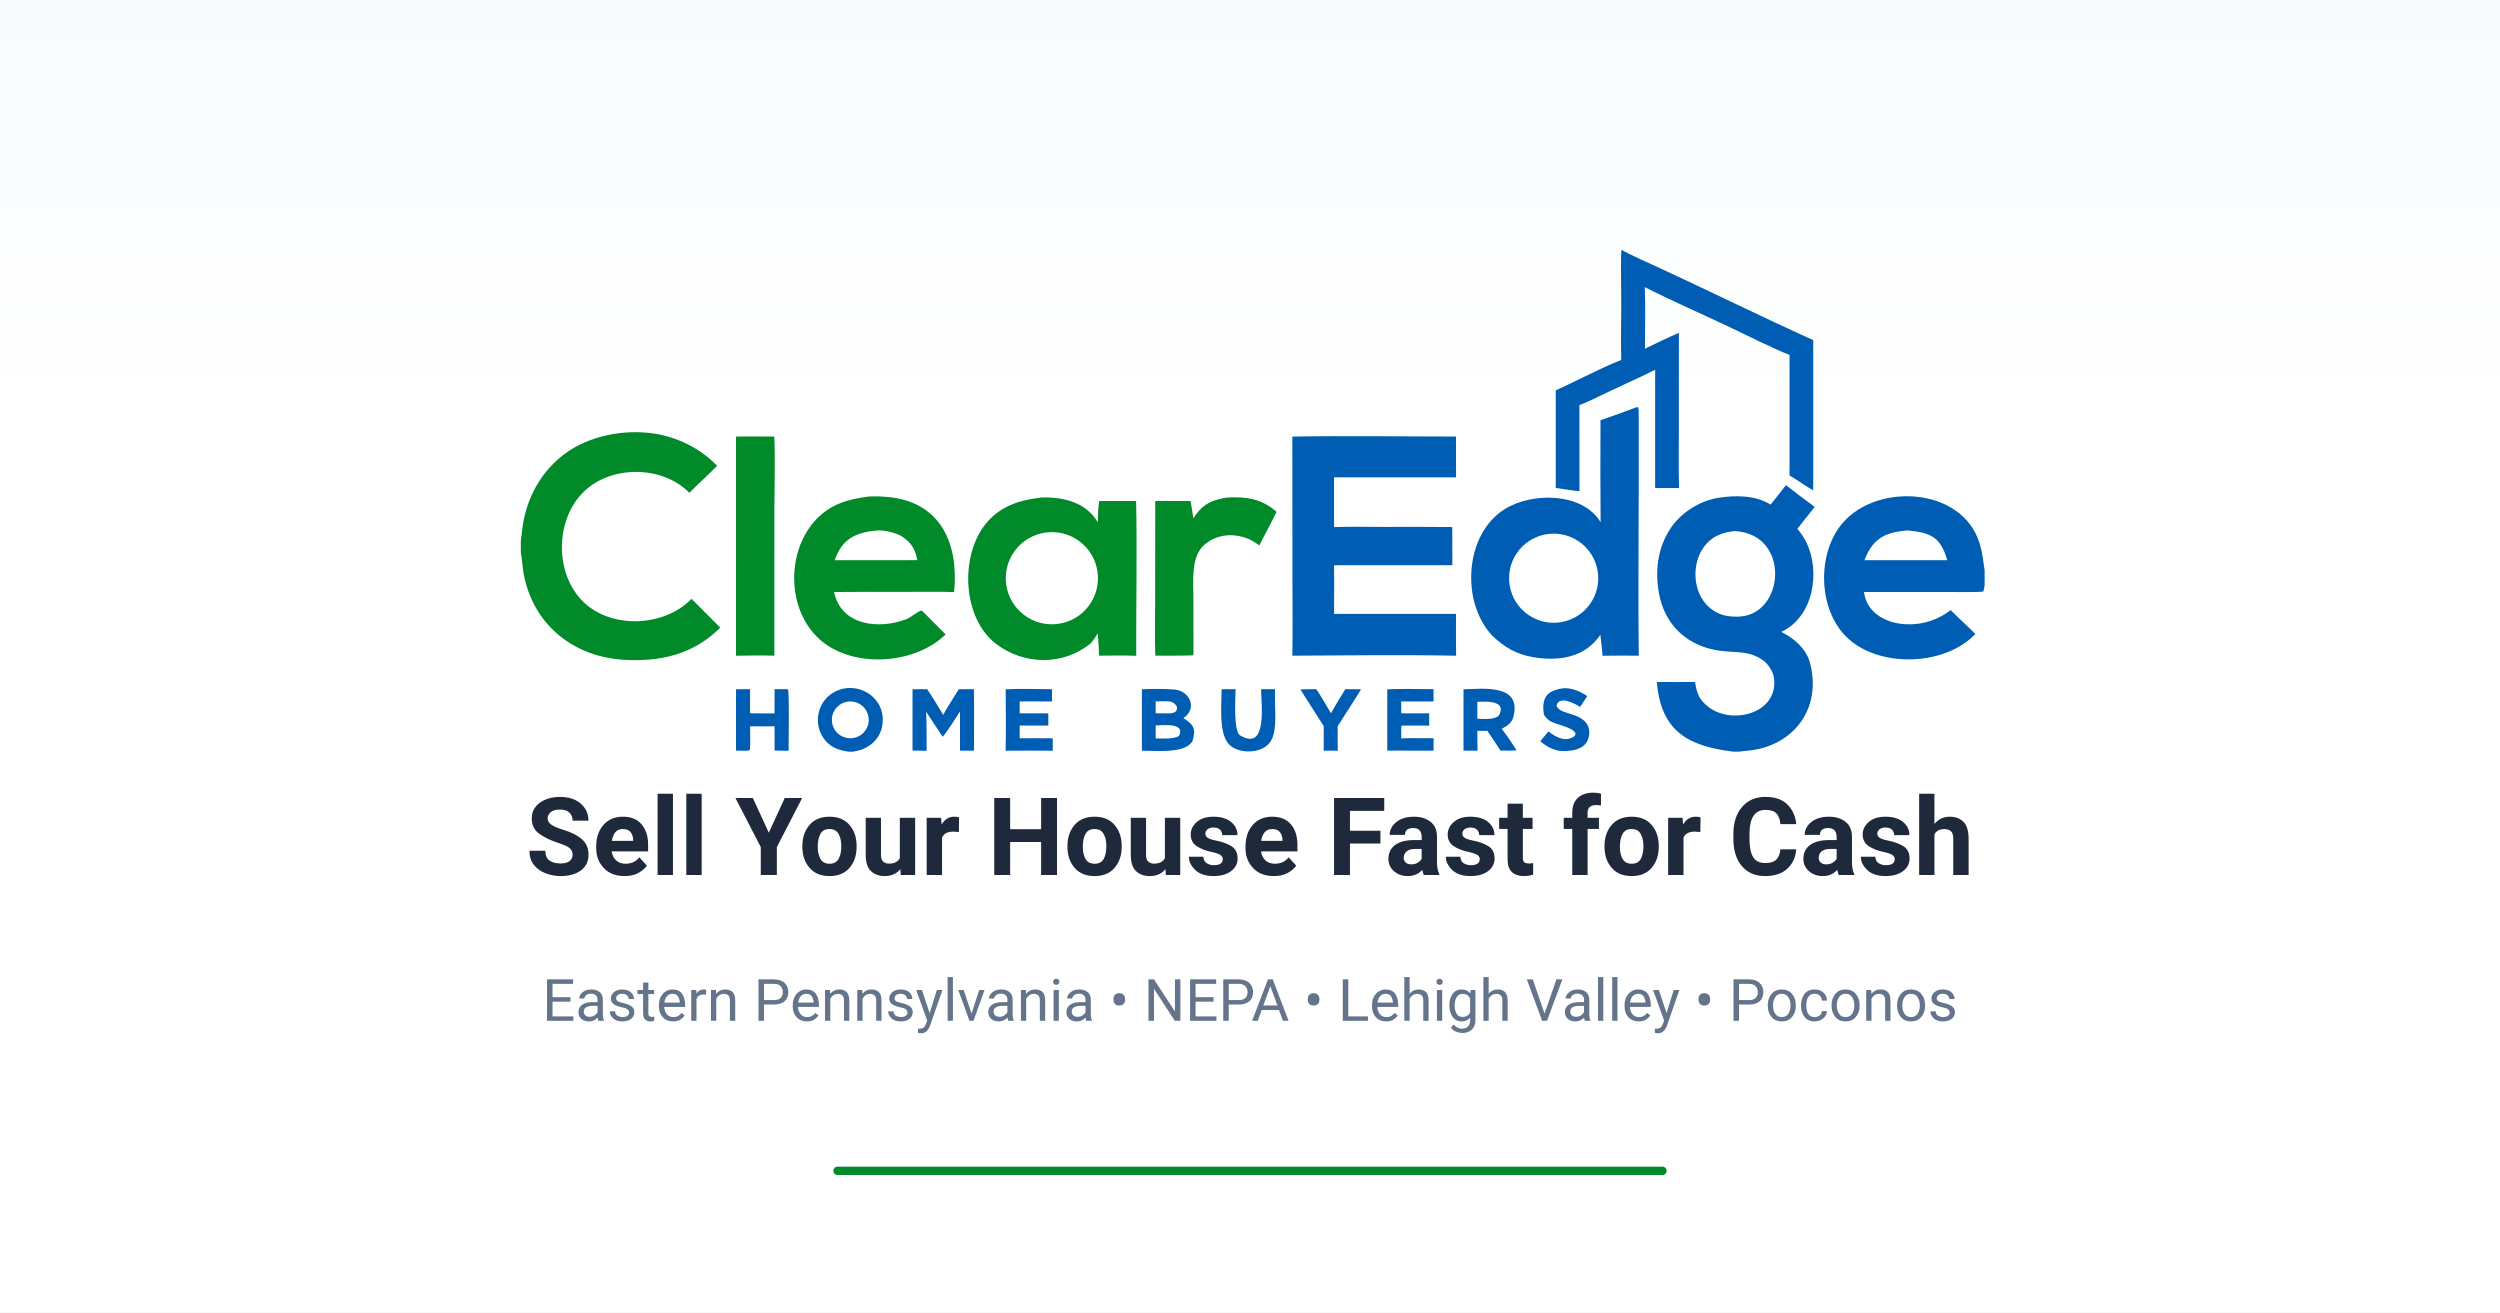
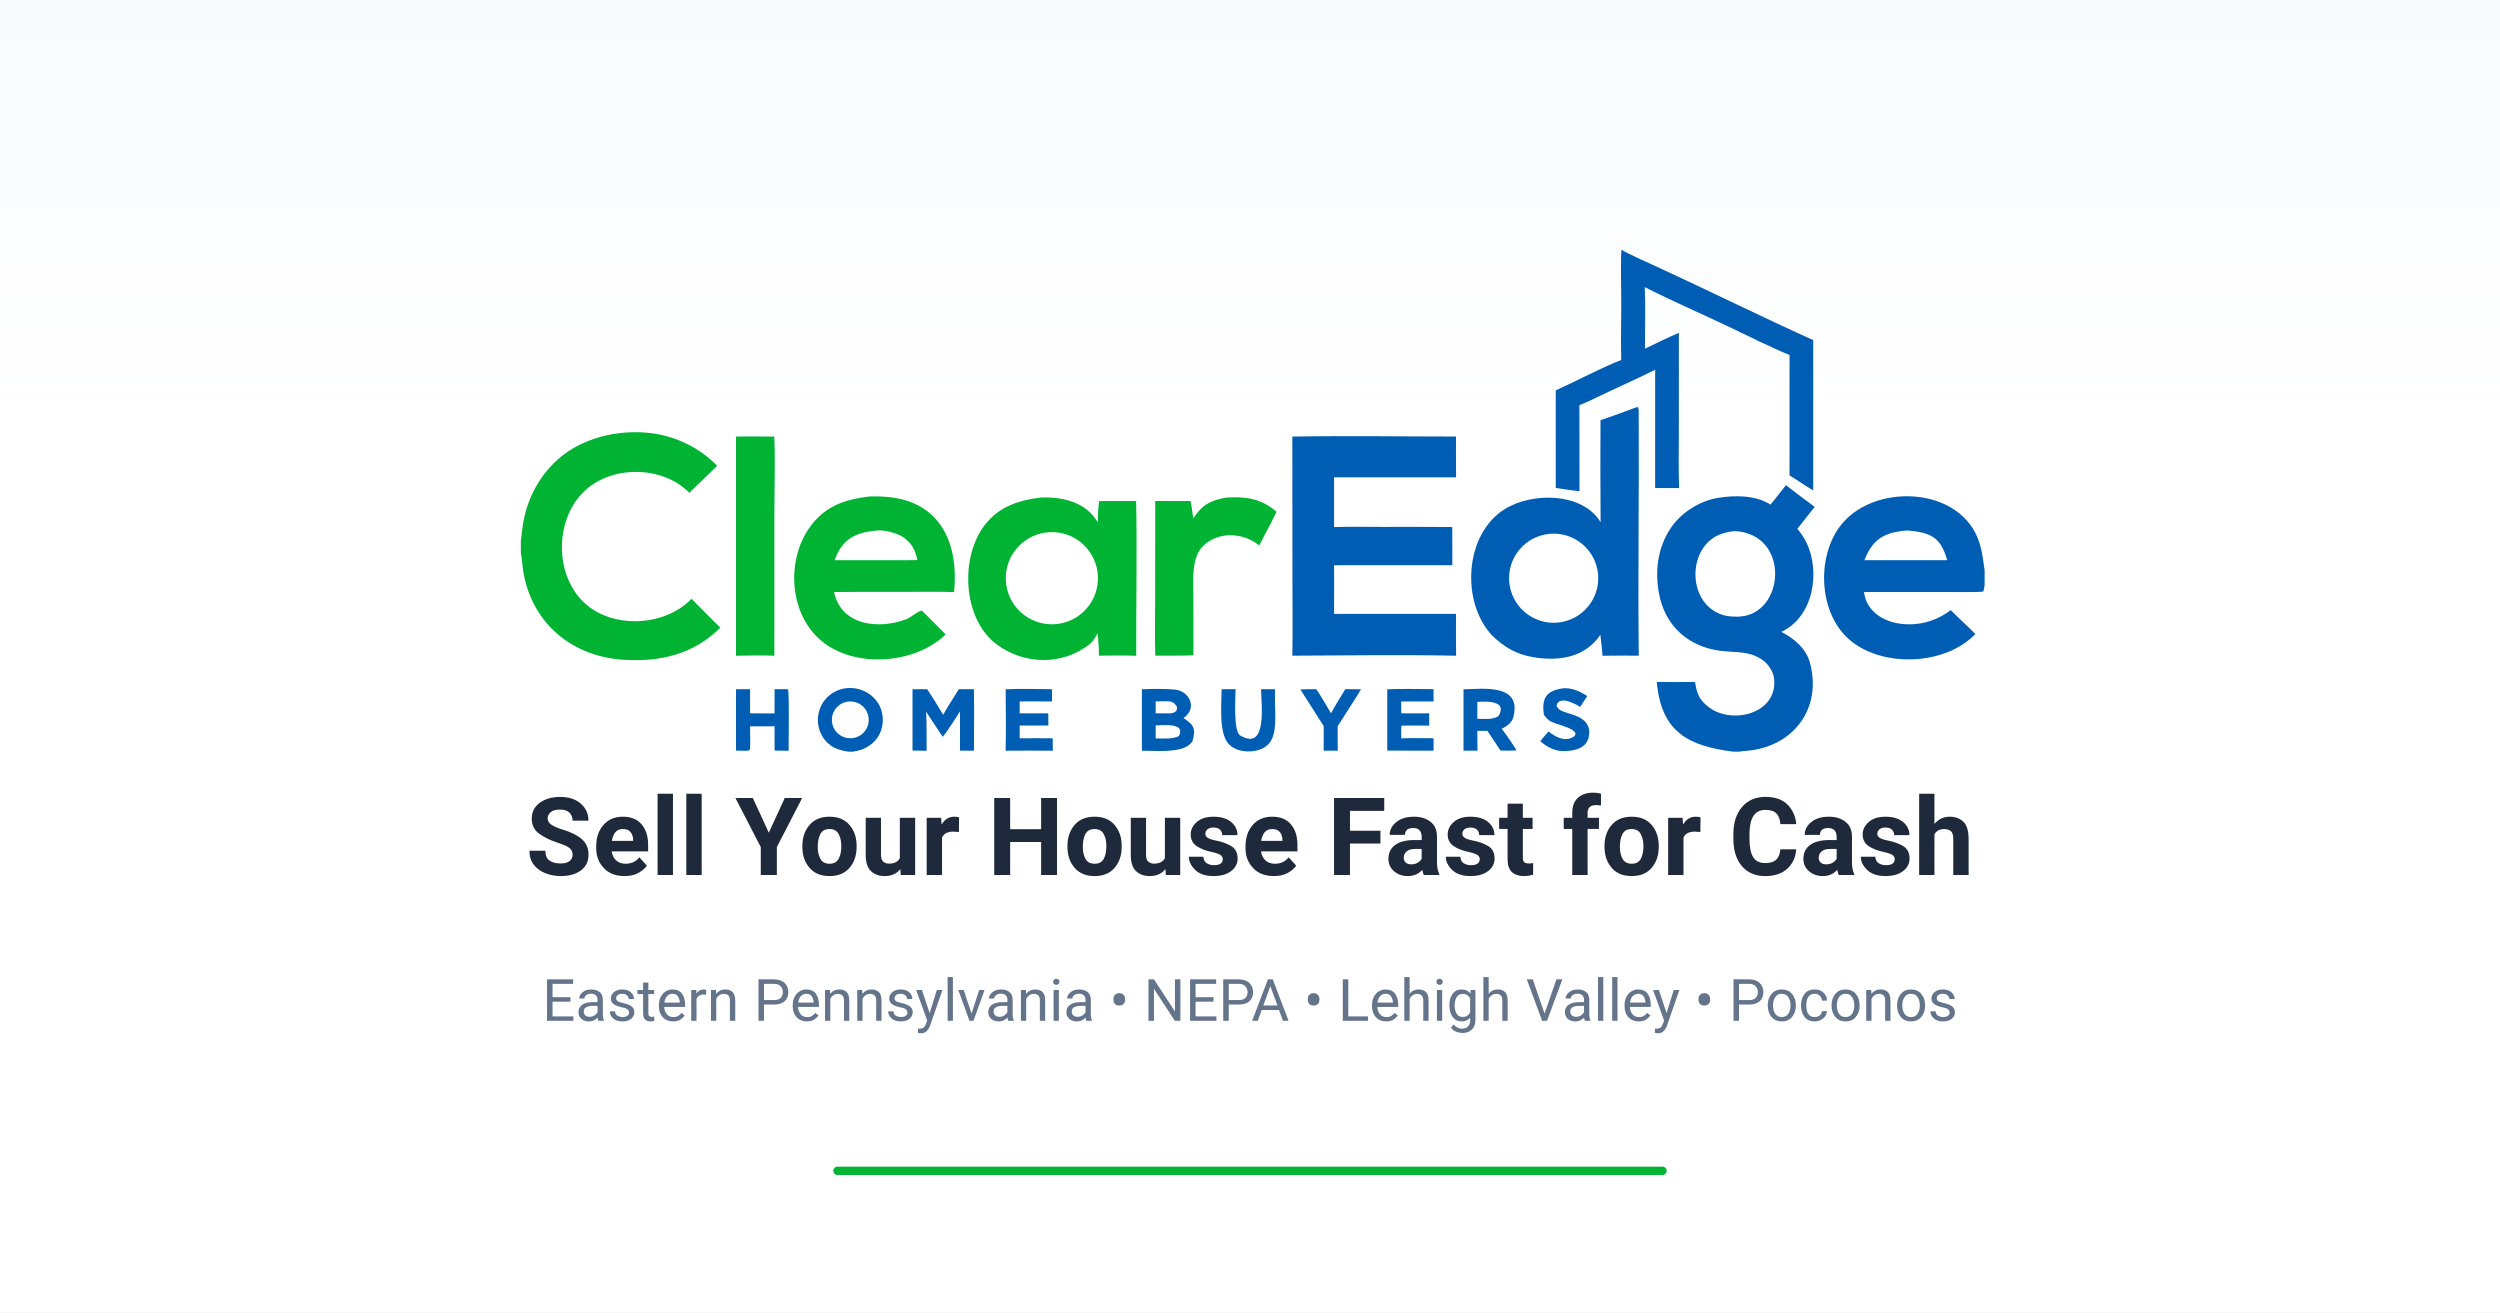
<svg xmlns="http://www.w3.org/2000/svg" width="1200" height="630" viewBox="0 0 1200 630">
  <rect width="1200" height="630" fill="#ffffff" />
  <defs>
    <linearGradient id="topGradient" x1="0%" y1="0%" x2="0%" y2="100%">
      <stop offset="0%" style="stop-color:#f8fafc;stop-opacity:1" />
      <stop offset="100%" style="stop-color:#ffffff;stop-opacity:1" />
    </linearGradient>
  </defs>
  <rect width="1200" height="200" fill="url(#topGradient)" />
  <g transform="translate(250, 120) scale(0.43)">
    <path fill="#005db4" d="m1245.56 175.457 1.06-.038c1.32 1.311 1.22 2.672 1.23 4.593.51 90.897-.93 181.989.07 272.867-13.48-.192-26.98-.168-40.46.072-.27-6.562-1.75-16.32-2.4-23.364a68.6 68.6 0 0 1-6.31 7.802c-17.92 19.064-44.8 21.261-69.18 17.033-18.95-3.284-31.65-11.105-45.28-24-35.13-37.407-31.05-113.321 14.23-141.315 30.66-18.947 86.73-18.658 106.81 14.793-.31-37.952-.35-75.906-.11-113.859 13.51-4.68 26.96-9.542 40.34-14.584m-83.55 239.833c26.97-5.007 44.81-30.903 39.86-57.885s-30.81-44.866-57.81-39.977c-27.08 4.904-45.04 30.858-40.07 57.924 4.96 27.066 30.96 44.961 58.02 39.938" />
-     <path fill="#008a29" d="M581.006 276.286c24.077-.811 50.209 5.243 63.031 27.78.204-8.588.261-15.372 1.569-23.834l41.212-.051c1.201 55.924-.1 116.483.124 172.801-13.778-.572-27.79-.27-41.594-.136.174-6.647-.917-17.817-1.321-24.9-2.754 4.59-4.108 6.676-7.522 10.768-30.39 25.401-74.316 24.853-105.62 1.287-37.974-28.587-40.967-97.71-12.397-133.774 16.083-20.301 37.92-27.043 62.518-29.941m14.566 141.459c28.239-1.53 49.95-25.56 48.612-53.804-1.337-28.245-25.222-50.116-53.48-48.971-28.532 1.155-50.665 25.319-49.315 53.837s25.669 50.483 54.183 48.938" />
+     <path fill="#00b332" d="M581.006 276.286c24.077-.811 50.209 5.243 63.031 27.78.204-8.588.261-15.372 1.569-23.834l41.212-.051c1.201 55.924-.1 116.483.124 172.801-13.778-.572-27.79-.27-41.594-.136.174-6.647-.917-17.817-1.321-24.9-2.754 4.59-4.108 6.676-7.522 10.768-30.39 25.401-74.316 24.853-105.62 1.287-37.974-28.587-40.967-97.71-12.397-133.774 16.083-20.301 37.92-27.043 62.518-29.941m14.566 141.459c28.239-1.53 49.95-25.56 48.612-53.804-1.337-28.245-25.222-50.116-53.48-48.971-28.532 1.155-50.665 25.319-49.315 53.837s25.669 50.483 54.183 48.938" />
    <path fill="#005db4" d="M861.228 208.273c59.703-1.069 122.702-.037 182.682-.046-.08 15.174-.04 30.349.11 45.523l-136.246.009-.002 55.531c17.436-.575 36.814-.181 54.368-.184a6990 6990 0 0 1 77.58.146c-.05 14.207-.01 28.414.11 42.62l-99.562-.023-32.551.049c.359 17.749.049 36.487.043 54.311l136.15-.014c-.1 15.562-.05 31.125.12 46.686-59.073-1.155-123.586-.347-182.818-.019.586-28.978.101-59.601.104-88.683z" />
-     <path fill="#008a29" d="M385.935 275.531c5.073-.992 17.512-.369 22.953.099 60.165 5.166 80.187 52.731 74.733 106.234-17.786-.604-37.283-.239-55.173-.243a6504 6504 0 0 0-78.769.168c7.841 37.867 50.507 42.054 81.11 30.156 4.433-1.724 12.925-9.182 16.657-9.408l3.055 2.804 23.71 23.776c-33.192 32.331-97.199 37.713-134.791 10.259-53.895-39.361-43.181-140.315 24.56-159.311 7.989-2.24 13.581-3.392 21.955-4.534m-35.579 70.708 45.777.004 46.566-.013c-2.621-12.019-5.902-18.509-16.467-25.991-6.014-4.259-20.706-7.774-27.82-7.21-24.054 2.073-39.617 8.834-48.056 33.21" />
-     <path fill="#008a29" d="M788.048 276.3c21.508-1.139 38.817 1.168 55.547 16.005-5.749 11.953-13.211 25.545-19.349 37.539-17.936-14.574-44.813-15.981-62.033-.048-14.308 13.24-11.474 40.309-11.463 58.117l.103 62.999-.221 1.35c-1.454.78-37.859.523-42.414.551-.68-19.488-.149-41.677-.152-61.382l.096-111.232 39.353-.014c1.188 5.079 2.34 14.097 3.193 19.514a67 67 0 0 1 2.432-3.732c9.389-13.378 19.773-17.062 34.908-19.667" />
-     <path fill="#008a29" d="M240.209 208.287c13.8-.313 28.757-.031 42.653-.042 1.263 22.029.177 58.806.176 81.726l-.032 162.901c-14.016-.464-28.796-.201-42.816.034z" />
+     <path fill="#00b332" d="M385.935 275.531c5.073-.992 17.512-.369 22.953.099 60.165 5.166 80.187 52.731 74.733 106.234-17.786-.604-37.283-.239-55.173-.243a6504 6504 0 0 0-78.769.168c7.841 37.867 50.507 42.054 81.11 30.156 4.433-1.724 12.925-9.182 16.657-9.408l3.055 2.804 23.71 23.776c-33.192 32.331-97.199 37.713-134.791 10.259-53.895-39.361-43.181-140.315 24.56-159.311 7.989-2.24 13.581-3.392 21.955-4.534m-35.579 70.708 45.777.004 46.566-.013c-2.621-12.019-5.902-18.509-16.467-25.991-6.014-4.259-20.706-7.774-27.82-7.21-24.054 2.073-39.617 8.834-48.056 33.21" />
+     <path fill="#00b332" d="M788.048 276.3c21.508-1.139 38.817 1.168 55.547 16.005-5.749 11.953-13.211 25.545-19.349 37.539-17.936-14.574-44.813-15.981-62.033-.048-14.308 13.24-11.474 40.309-11.463 58.117l.103 62.999-.221 1.35c-1.454.78-37.859.523-42.414.551-.68-19.488-.149-41.677-.152-61.382l.096-111.232 39.353-.014c1.188 5.079 2.34 14.097 3.193 19.514a67 67 0 0 1 2.432-3.732c9.389-13.378 19.773-17.062 34.908-19.667" />
+     <path fill="#00b332" d="M240.209 208.287c13.8-.313 28.757-.031 42.653-.042 1.263 22.029.177 58.806.176 81.726l-.032 162.901c-14.016-.464-28.796-.201-42.816.034z" />
    <path fill="#005db4" d="M693.281 490.372c11.352-.507 25.119-.692 36.385.265 16.728 1.421 26.282 20.852 9.922 31.896 11.937 7.406 14.327 12.524 9.924 26.288a40 40 0 0 1-2.444 2.653c-10.57 10.323-38.557 7.485-53.793 7.39zm15.374 54.824c8.509.062 18.212 1.001 25.878-2.521 8.135-15.383-17.856-12.142-25.886-11.966zm-.003-41.318-.004 13.364 16.798.001c4.968-.758 7.359-2.23 7.038-7.217-3.672-6.751-8.419-6.283-15.052-6.275z" />
    <path fill="#005db4" d="M1052.29 490.376c21.02-.345 65.6-6.742 55.61 31.115-1.68 6.375-7.26 10.126-12.92 12.949 5.09 6.668 12.26 17.098 16.54 24.095l-8.76.331c-2.94.04-6.19-.068-9.16-.106l-14.68-22.01-11.24.052c-.02 7.375.06 14.751.25 22.124l-15.65-.069zm15.42 32.901c7.63.108 16.99 1.282 23.29-2.844 2.76-3.236 4.54-9.947.59-12.786-6.12-4.393-16.66-3.415-23.84-3.305z" />
    <path fill="#005db4" d="m488.945 490.259 16.791-.017c.468 22.259.06 46.282.079 68.671-4.972.111-10.563-.054-15.588-.084l.004-27.148-.005-16.558c-4.128 6.37-14.649 23.239-19.35 28.25l-18.46-27.971c.793 13.143.389 30.07.537 43.605l-15.715-.253.002-68.36c4.76-.242 11.424-.098 16.319-.129 5.753 8.381 12.769 19.867 17.858 28.591 5.396-9.535 11.696-19.268 17.528-28.597" />
    <path fill="#005db4" d="M295.222 490.198c1.499-.07 1.68-.042 3.064.538 1.581 5.337.499 58.744.633 68.27l-15.683-.256.012-27.111q-13.684.23-27.369.055c.066 7.067.518 19.728-.223 26.314-1.942 1.391-5.3.965-7.824.923l-7.625-.102.002-68.514 15.664-.046.01 26.943q13.67-.035 27.34.08l.008-26.982z" />
    <path fill="#005db4" d="M541.196 490.4c13.815-.904 37.153-.138 51.699-.139l.042 13.739c-11.838-.208-24.226-.051-36.101-.06l.019 13.288 31.95-.01.06 13.642a2779 2779 0 0 0-32.023.001l.01 14.215q18.439-.183 36.878.01l.105 13.85a3169 3169 0 0 0-52.688.003c.621-22.122.158-46.252.049-68.539" />
    <path fill="#005db4" d="M967.177 490.408c14.559-.848 36.493-.166 51.613-.185l.09 13.742-36.153.013.052 13.231 31.191-.026.05 13.763a946 946 0 0 0-30.84-.046c-.701 1.635-.41 11.738-.399 14.229 11.151-.43 24.759-.116 36.089-.115l.03 13.892-51.715-.102z" />
    <path fill="#005db4" d="m826.287 490.283 15.553-.003-.031 13.68c.117 13.806 2.842 37.44-7.242 47.614-10.164 10.789-33.907 10.921-44.078.221-11.749-12.361-8.226-44.336-8.251-61.446 4.999-.157 10.578-.05 15.628-.067-.08 8.872-2.663 46.908 5.042 51.539 30.817 18.524 23.594-35.161 23.379-51.538" />
    <path fill="#005db4" d="M1163.47 489.222c9.45-.715 19.33 3.506 26.95 8.776l-7.95 12.057c-5.9-3.732-23.13-13.176-26.37-1.533 2.86 9.502 21.07 7.488 31.31 17.366a16.82 16.82 0 0 1 5.26 12.427c-.06 17.934-16.14 21.318-30.45 20.964-9.43-.427-17.28-5.077-24.28-10.959a723 723 0 0 1 9.2-10.926c7.3 5.88 17.31 11.594 26.52 6.79 2.51-1.307 2.89-1.62 3.72-4.104-1.93-7.832-23.9-10.119-30.11-15.44-2.72-2.327-3.12-2.97-5.29-5.889-2.55-18.531 2.4-26.671 21.49-29.529" />
    <path fill="#005db4" d="M920.313 490.248c5.735-.091 11.792.074 17.554.135-5.02 8.655-11.474 18.445-16.937 26.83-2.72 4.635-6.147 9.703-9.084 14.269-.217 8.884.017 18.505.068 27.444l-15.737-.061c.132-9.082.025-18.367.018-27.467l-26.011-40.878c5.479-.355 12.191-.219 17.766-.252 4.836 6.781 11.92 19.401 16.448 26.899 4.734-8.806 10.711-18.283 15.915-26.919" />
    <path fill="#005db4" d="M1412.18 262.506c10.6 8.229 21.32 16.31 32.14 24.241q-9.75 12.172-19.38 24.451c3.88 4.789 6.7 8.577 9.54 14.156 16.84 33.011 8.7 84.244-27.49 100.928 14.13 7.051 27.68 18.648 31.91 34.08 14.16 51.652-18.82 95.037-71.76 98.796-1.84.13-5.5.475-7.24.842h-6.43c-50.2-6.295-80.58-22.037-85.4-77.761 14.15-.003 28.56.136 42.69-.044 1.92 12.501 4.29 19.834 15.43 28.226 26.64 20.06 77.69 6.606 72.72-32.557-.97-7.71-7.08-16.547-13.51-20.685-14.5-9.862-29.51-7.665-45.81-9.689-36.15-4.491-62.36-27.717-69.07-63.985-4.66-25.154-1.54-51.096 12.89-72.798 11.75-17.667 32.42-30.667 53.24-34.041 19.22-3.114 41.47-3.005 58.4 7.517 5.55-7.004 11.82-14.579 17.13-21.677m-53.24 146.769c52.47-1.386 58.91-92.683-4.28-95.503-6.16.755-10.05 1.448-15.82 3.648-32.52 12.393-36.82 62.413-10.37 83.025 9.5 7.403 18.81 9.047 30.47 8.83" />
-     <path fill="#008a29" d="M0 324.729c1.247-8.762 1.71-16.336 3.602-25.122 6.14-28.511 21.387-53.981 44.81-71.618 27.302-20.558 65.681-27.934 99.172-23.257 26.454 3.694 53.089 16.739 71.532 36.225-10.369 10.445-20.893 19.959-31.014 30.075-30.091-30.72-87.564-31.134-118.15-.907-31.667 31.296-32.357 90.638-.683 122.167 31.123 30.979 90.41 28.617 120.746-2.421q.245-.251.487-.505l32.093 32.191c-29.797 30.109-68.104 38.675-109.174 35.777-56.668-4-100.713-40.712-110.526-97.403-1.074-6.206-1.593-16.293-2.895-21.78z" />
+     <path fill="#00b332" d="M0 324.729c1.247-8.762 1.71-16.336 3.602-25.122 6.14-28.511 21.387-53.981 44.81-71.618 27.302-20.558 65.681-27.934 99.172-23.257 26.454 3.694 53.089 16.739 71.532 36.225-10.369 10.445-20.893 19.959-31.014 30.075-30.091-30.72-87.564-31.134-118.15-.907-31.667 31.296-32.357 90.638-.683 122.167 31.123 30.979 90.41 28.617 120.746-2.421q.245-.251.487-.505l32.093 32.191c-29.797 30.109-68.104 38.675-109.174 35.777-56.668-4-100.713-40.712-110.526-97.403-1.074-6.206-1.593-16.293-2.895-21.78z" />
    <path fill="#005db4" d="M1623.68 428.62c-31.91 33.409-96.22 37.336-133.71 11.671-40.52-27.084-45.06-92.954-18.59-130.314 36.22-51.104 137.37-47.38 157.03 17.587 3.48 11.507 3.73 18.516 5.59 29.972v16.439c-.39 2.966-.57 4.347-1.45 7.275-4.62.941-32.76.524-39.72.518l-93.45.014c2.39 21.287 21.31 33.07 41.1 35.486a75.28 75.28 0 0 0 55.61-15.319c8.52 8.704 18.63 17.667 27.59 26.671m-123.86-82.358 45.22-.026 47.21-.003c-7.23-25.653-18.38-30.888-44.41-33.178-25.2 1.974-38.66 9.017-48.02 33.207" />
    <path fill="#005db4" d="M1228.66 0h.53c2.74 2.496 37.54 18.064 42.94 20.555 56.78 26.239 113.61 54.35 170.55 80.054l-.02 167.699c-7.89-4.246-17.91-11.698-26.45-16.651l.03-134.434c-19.58-7.874-48.43-22.349-68.13-31.726-30.22-14.389-63.93-29.016-93.48-44.061.94 20.749.2 47.55.19 68.769 12.24-5.93 25.42-12.425 37.87-17.704l-.03 110.095c-.01 20.032-.53 43.372.34 63.144-8.87-.087-17.9.013-26.79.025l.02-132.078c-21.06 10.589-42.99 20.043-64.2 30.397-6.55 3.201-13.57 6.537-20.38 9.086l.1 96.055c-8.84-.832-17.7-2.29-26.48-3.635l-.01-108.882c22-9.933 51.67-25.739 73.08-33.899-.71-25.398.42-52.684-.06-78.317-.15-8.604-.55-37.818.38-44.492" />
    <path fill="#005db4" d="M365.747 560c-11.406-1.733-20.345-4.764-27.521-14.568a35.52 35.52 0 0 1-6.174-26.538 35.19 35.19 0 0 1 14.26-23.197c25.628-18.161 63.343 2.334 57.025 36.001a33.32 33.32 0 0 1-14.44 21.638c-6.325 4.233-10.92 5.393-18.228 6.664zm4.805-15.155c11.105-1.504 18.958-11.626 17.653-22.754s-11.286-19.161-22.438-18.056a20.549 20.549 0 1 0 4.785 40.81" />
  </g>
  <text x="600" y="420" font-family="system-ui, -apple-system, 'Segoe UI', Roboto, sans-serif" font-size="52" font-weight="700" fill="#1e293b" text-anchor="middle">
    Sell Your House Fast for Cash
  </text>
  <text x="600" y="490" font-family="system-ui, -apple-system, 'Segoe UI', Roboto, sans-serif" font-size="28" font-weight="400" fill="#64748b" text-anchor="middle">
    Eastern Pennsylvania  •  NEPA  •  Lehigh Valley  •  Poconos
  </text>
-   <rect x="400" y="560" width="400" height="4" rx="2" fill="#008a29" />
+   <rect x="400" y="560" width="400" height="4" rx="2" fill="#00b332" />
</svg>
